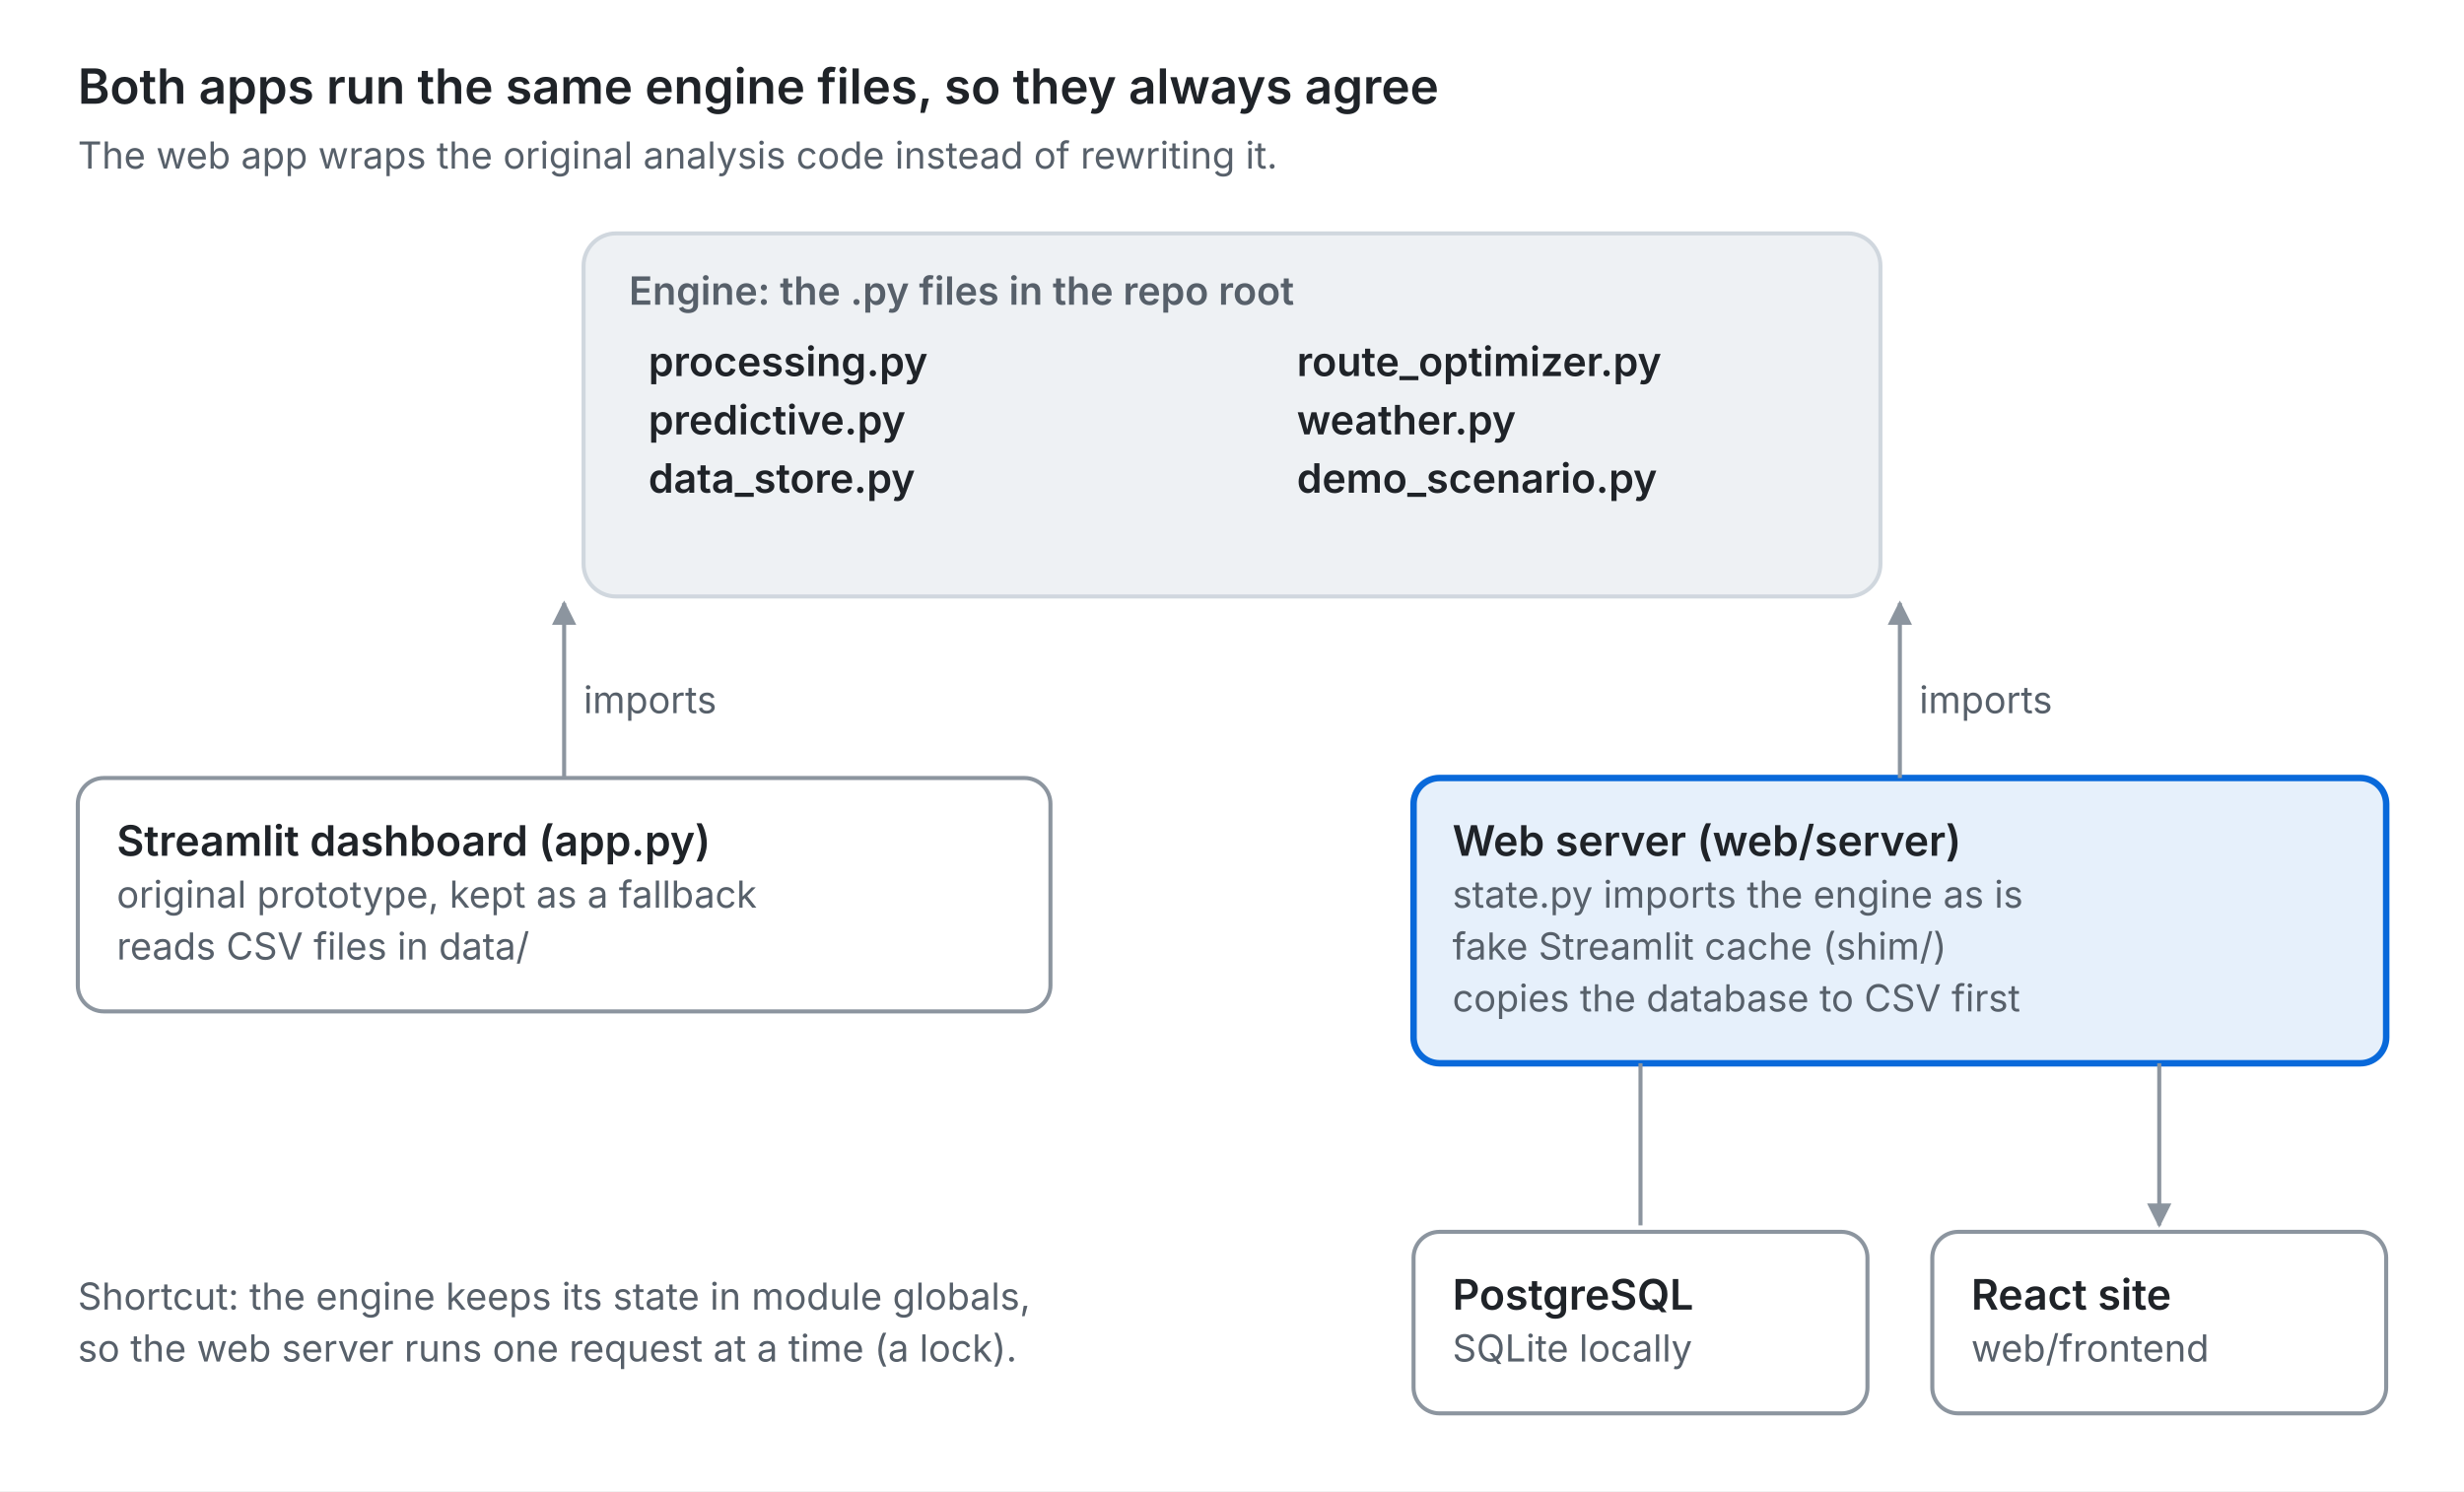
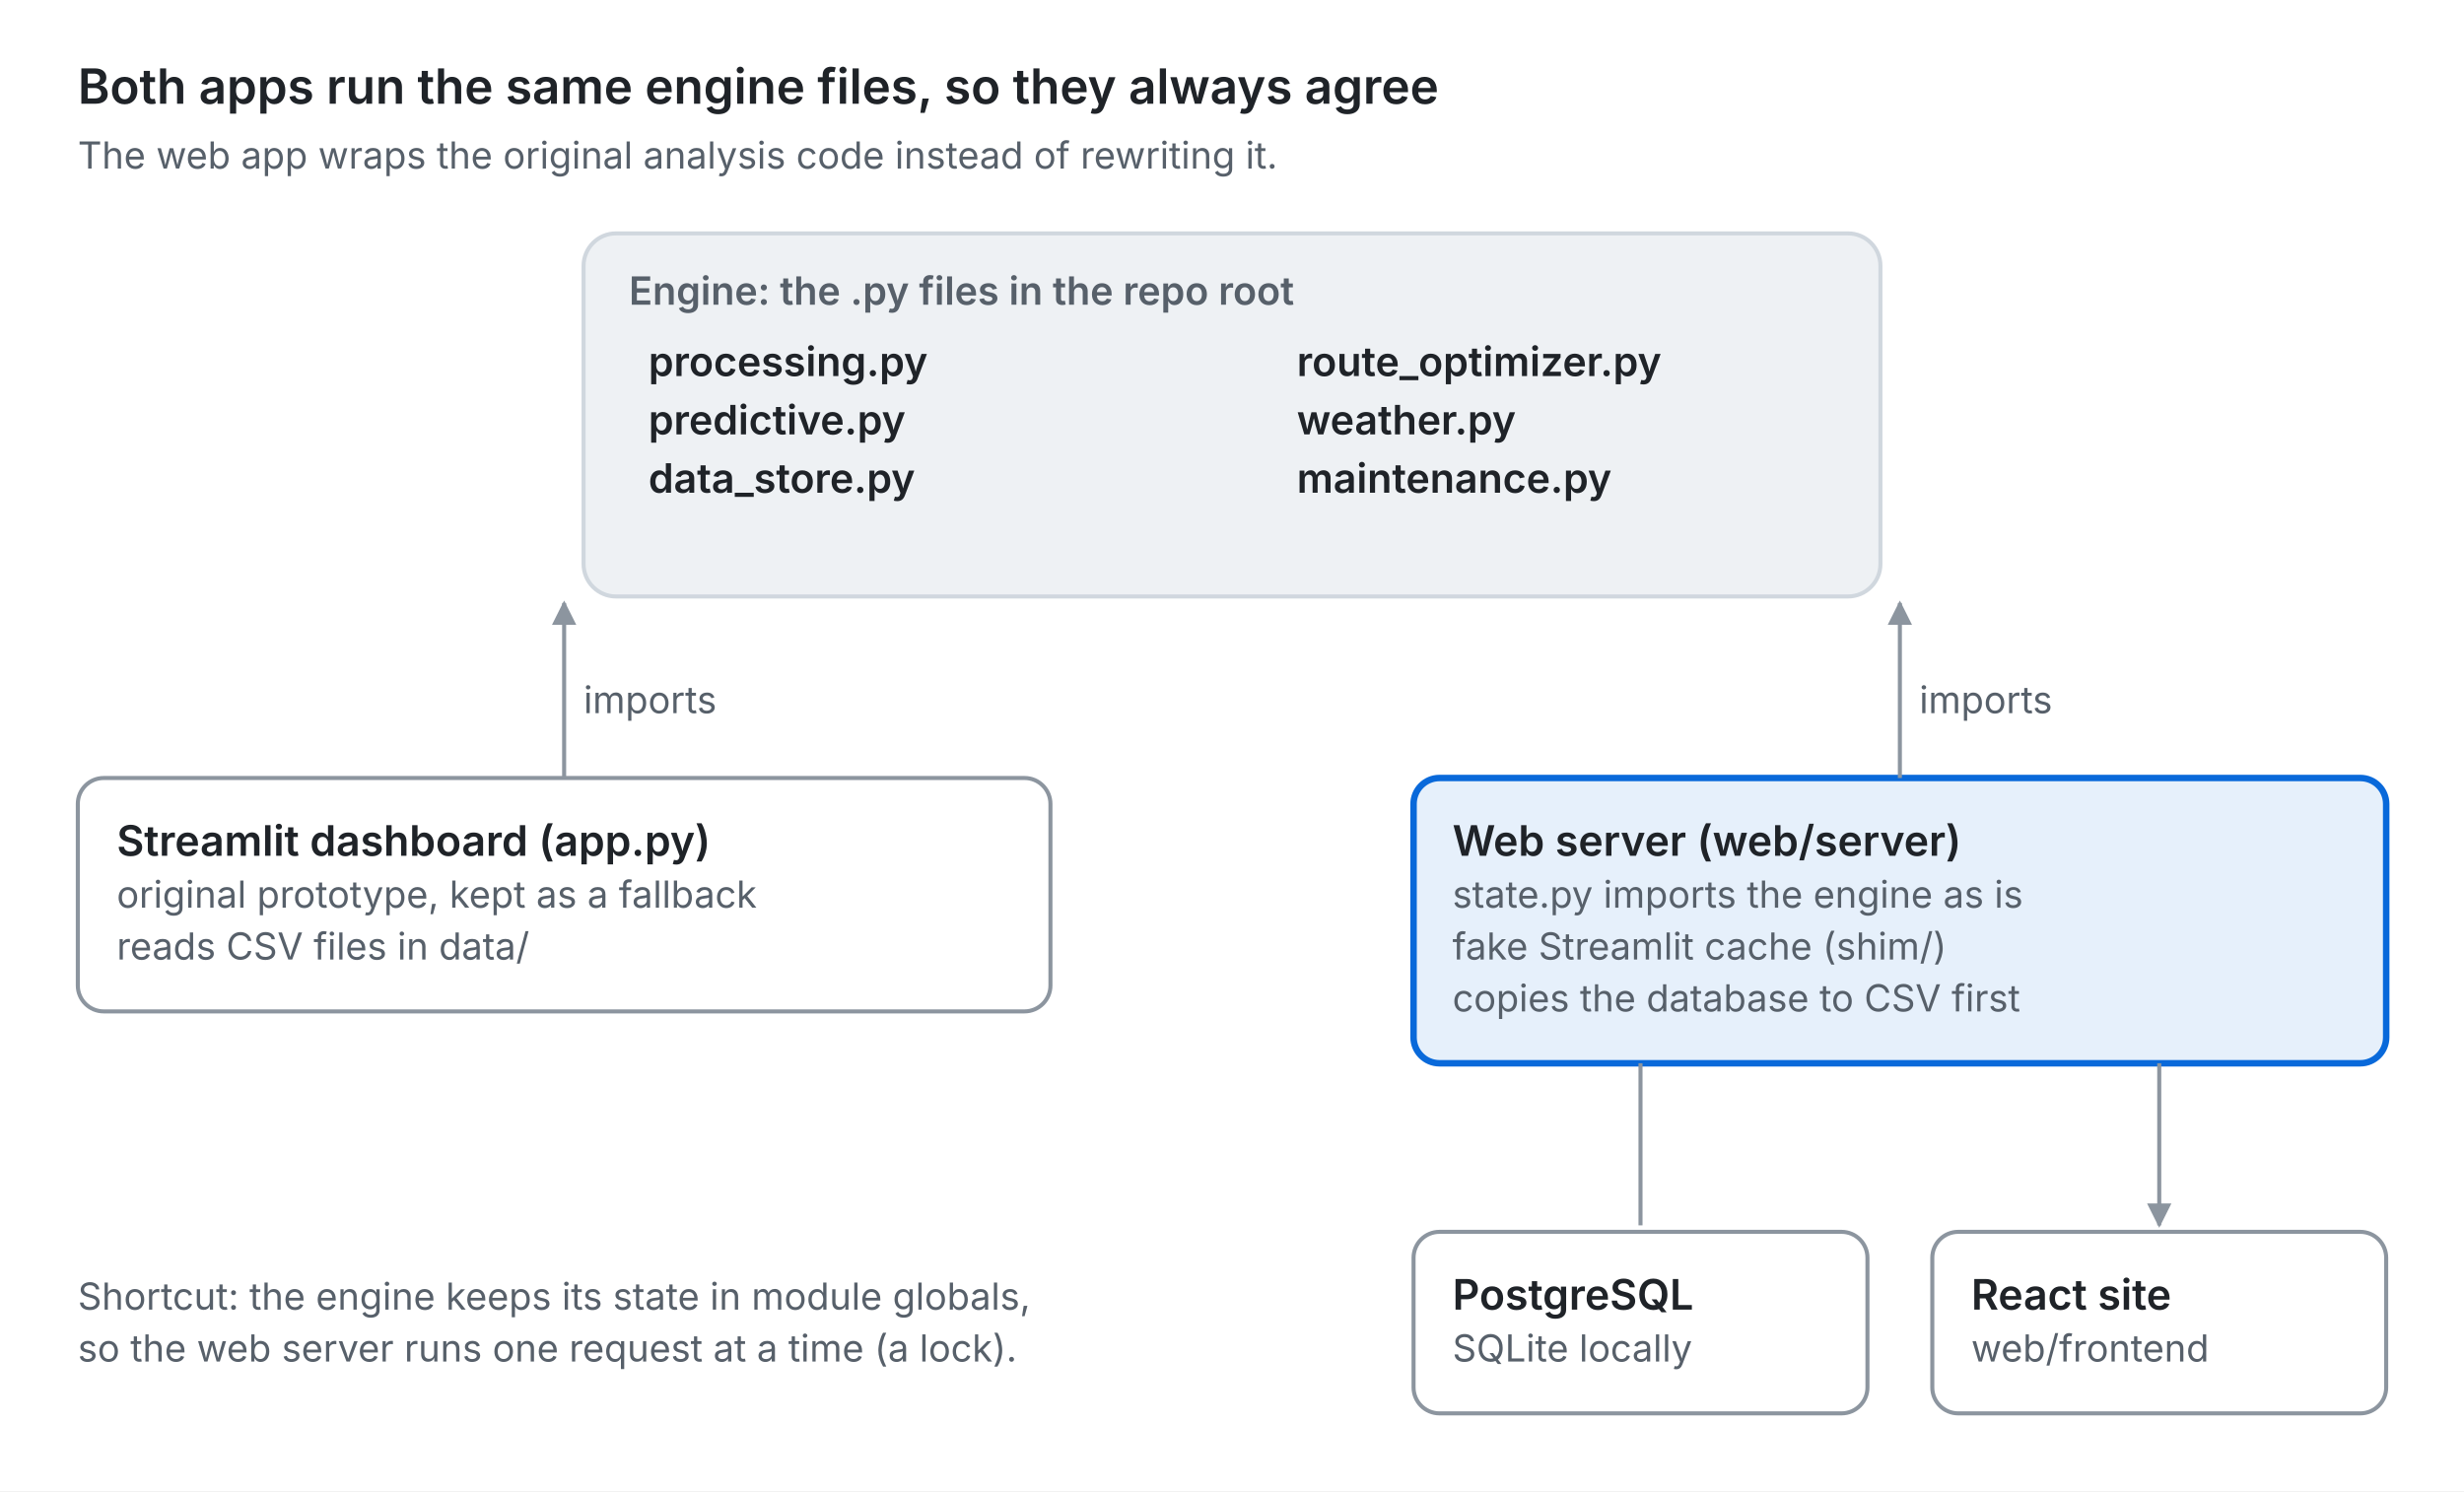
<svg xmlns="http://www.w3.org/2000/svg" viewBox="0 0 760 460" width="760" height="460" font-family="Inter, Helvetica, Arial, sans-serif" font-size="13" role="img" aria-label="Both apps run the same engine files, so they always agree">
  <rect id="bg" x="0" y="0" width="760" height="460" fill="#ffffff" />
  <defs>
    <marker id="arrow" viewBox="0 0 10 10" refX="9" refY="5" markerWidth="6" markerHeight="6" orient="auto-start-reverse">
      <path d="M0 0L10 5L0 10z" fill="#8c959f" />
    </marker>
+     <pattern id="hatch-urgent" width="8" height="8" patternUnits="userSpaceOnUse" patternTransform="rotate(45)">
+       <rect width="3" height="8" fill="#cf222e" fill-opacity="0.22" />
+     </pattern>
+     <pattern id="hatch-inspect" width="8" height="8" patternUnits="userSpaceOnUse" patternTransform="rotate(45)">
+       <rect width="3" height="8" fill="#bc4c00" fill-opacity="0.22" />
+     </pattern>
  </defs>
  <text x="24" y="32" font-size="15" font-weight="600" fill="#1f2328">Both apps run the same engine files, so they always agree</text>
  <text x="24" y="52" font-size="11.5" fill="#57606a">The web app wraps the original analysis code instead of rewriting it.</text>
  <rect x="180" y="72" width="400" height="112" rx="10" fill="#eef1f4" stroke="#d0d7de" stroke-width="1.25" />
  <text x="194" y="94" font-size="12" font-weight="600" fill="#57606a" text-anchor="start">Engine: the .py files in the repo root</text>
  <text x="200" y="116" font-size="12.5" font-weight="600" fill="#1f2328" text-anchor="start">processing.py</text>
  <text x="400" y="116" font-size="12.5" font-weight="600" fill="#1f2328" text-anchor="start">route_optimizer.py</text>
  <text x="200" y="134" font-size="12.5" font-weight="600" fill="#1f2328" text-anchor="start">predictive.py</text>
  <text x="400" y="134" font-size="12.5" font-weight="600" fill="#1f2328" text-anchor="start">weather.py</text>
  <text x="200" y="152" font-size="12.5" font-weight="600" fill="#1f2328" text-anchor="start">data_store.py</text>
-   <text x="400" y="152" font-size="12.5" font-weight="600" fill="#1f2328" text-anchor="start">demo_scenario.py</text>
+   <text x="400" y="152" font-size="12.5" font-weight="600" fill="#1f2328" text-anchor="start">maintenance.py</text>
  <rect x="24" y="240" width="300" height="72" rx="8" fill="none" fill-opacity="1" stroke="#8c959f" stroke-width="1.25" />
  <text x="36" y="264" font-size="13" font-weight="600" fill="#1f2328" text-anchor="start">Streamlit dashboard (app.py)</text>
  <text x="36" y="280" font-size="11.5" font-weight="400" fill="#57606a" text-anchor="start">original prototype, kept as a fallback</text>
  <text x="36" y="296" font-size="11.5" font-weight="400" fill="#57606a" text-anchor="start">reads CSV files in data/</text>
  <rect x="436" y="240" width="300" height="88" rx="8" fill="#0969da" fill-opacity="0.10" stroke="#0969da" stroke-width="2" />
  <text x="448" y="264" font-size="13" font-weight="600" fill="#1f2328" text-anchor="start">Web server (web/server)</text>
  <text x="448" y="280" font-size="11.5" font-weight="400" fill="#57606a" text-anchor="start">state.py imports the engine as is</text>
  <text x="448" y="296" font-size="11.5" font-weight="400" fill="#57606a" text-anchor="start">fake Streamlit cache (shim/)</text>
  <text x="448" y="312" font-size="11.5" font-weight="400" fill="#57606a" text-anchor="start">copies the database to CSV first</text>
  <path d="M174 240 V186" fill="none" stroke="#8c959f" stroke-width="1.25" marker-end="url(#arrow)" />
  <path d="M586 240 V186" fill="none" stroke="#8c959f" stroke-width="1.25" marker-end="url(#arrow)" />
  <text x="180" y="220" font-size="11.5" font-weight="400" fill="#57606a" text-anchor="start">imports</text>
  <text x="592" y="220" font-size="11.5" font-weight="400" fill="#57606a" text-anchor="start">imports</text>
  <rect x="436" y="380" width="140" height="56" rx="8" fill="none" fill-opacity="1" stroke="#8c959f" stroke-width="1.25" />
  <text x="448" y="404" font-size="13" font-weight="600" fill="#1f2328" text-anchor="start">PostgreSQL</text>
  <text x="448" y="420" font-size="11.5" font-weight="400" fill="#57606a" text-anchor="start">SQLite locally</text>
  <rect x="596" y="380" width="140" height="56" rx="8" fill="none" fill-opacity="1" stroke="#8c959f" stroke-width="1.25" />
  <text x="608" y="404" font-size="13" font-weight="600" fill="#1f2328" text-anchor="start">React site</text>
  <text x="608" y="420" font-size="11.5" font-weight="400" fill="#57606a" text-anchor="start">web/frontend</text>
  <path d="M506 328 V378" fill="none" stroke="#8c959f" stroke-width="1.25" />
  <path d="M666 328 V378" fill="none" stroke="#8c959f" stroke-width="1.25" marker-end="url(#arrow)" />
  <text x="24" y="404" font-size="11.5" font-weight="400" fill="#57606a" text-anchor="start">Shortcut: the engine keeps its state in module globals,</text>
  <text x="24" y="420" font-size="11.5" font-weight="400" fill="#57606a" text-anchor="start">so the web server runs one request at a time (a lock).</text>
</svg>
